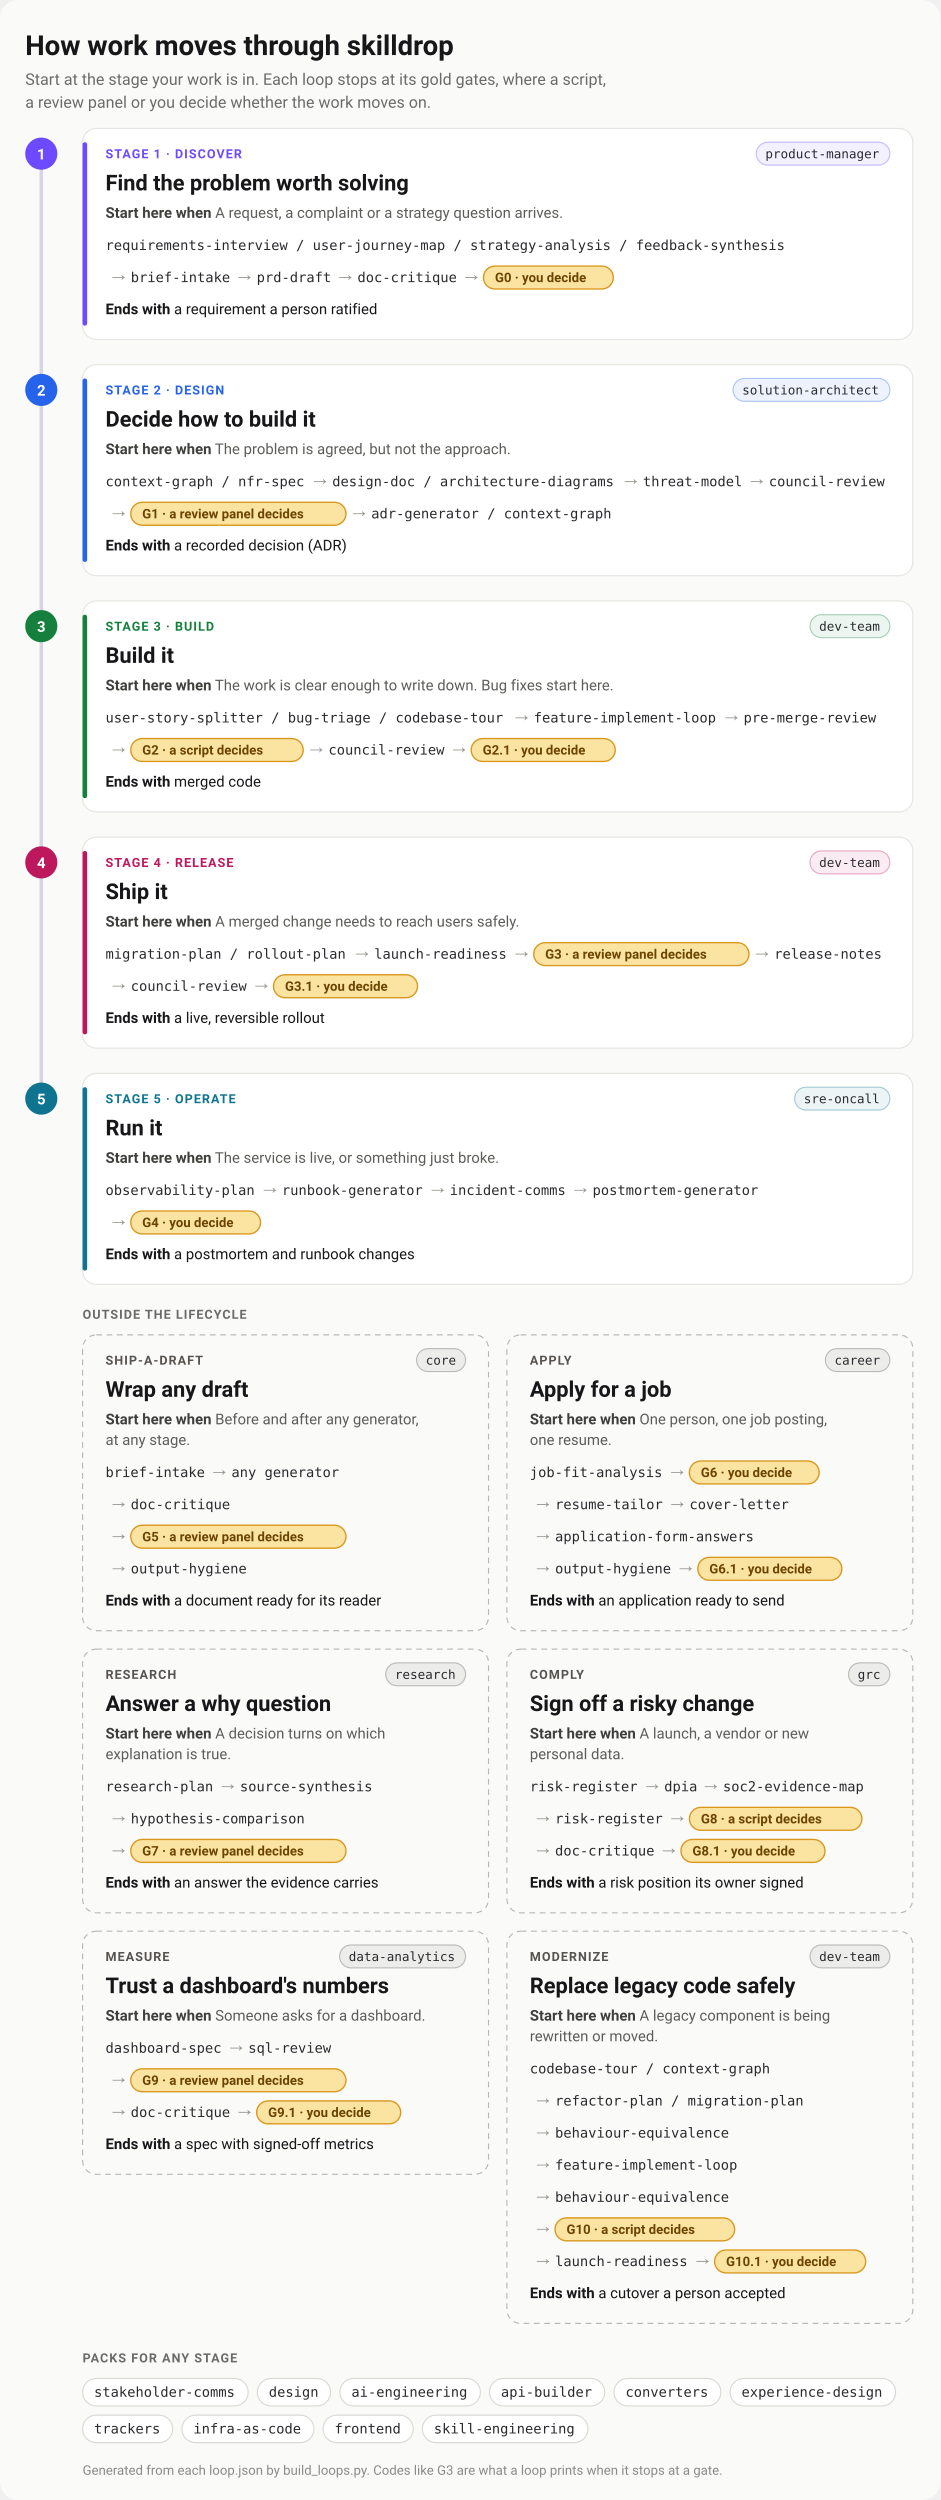
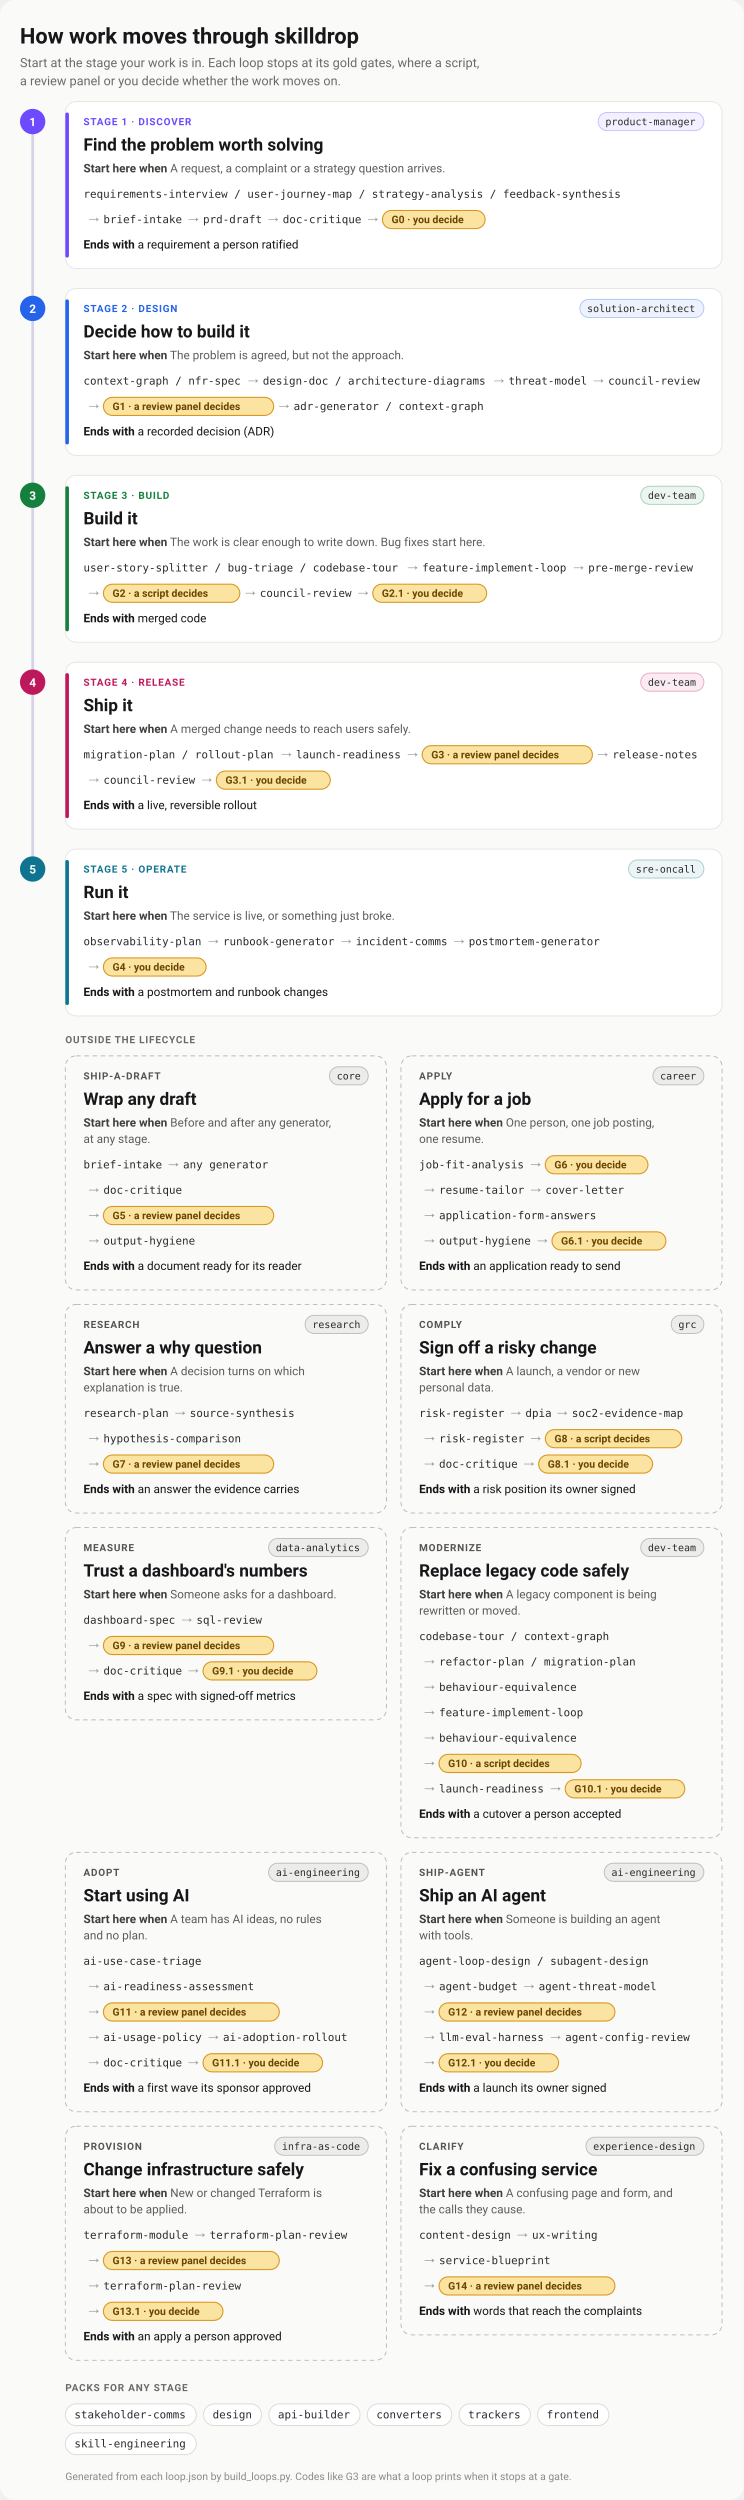
- <svg xmlns="http://www.w3.org/2000/svg" viewBox="0 0 820 2180" width="820" height="2180" role="img" aria-labelledby="om-title om-desc">
+ <svg xmlns="http://www.w3.org/2000/svg" viewBox="0 0 820 2756" width="820" height="2756" role="img" aria-labelledby="om-title om-desc">
  <style>.s,text{font-family:-apple-system,BlinkMacSystemFont,'Segoe UI',Roboto,Helvetica,Arial,sans-serif;}.title{font-size:24px;font-weight:700;fill:#17171a;}.sub{font-size:14px;fill:#6a6a66;}.label{font-size:11px;font-weight:700;letter-spacing:.08em;}.h{font-size:19px;font-weight:700;fill:#17171a;}.muted{font-size:13px;fill:#5c5c58;}.mono,.chip{font-family:ui-monospace,SFMono-Regular,'SF Mono',Menlo,Consolas,monospace;font-size:12px;fill:#2a2a2e;}.chip{font-size:11px;}.arrow{font-size:13px;fill:#9a9a94;}.gate{fill:#FBE3A2;stroke:#D9971E;stroke-width:1.2;}.gatet{font-size:11.5px;font-weight:700;fill:#6B4500;}.ends{font-size:13px;fill:#17171a;}.endsl,.startl{font-weight:700;}.startl{fill:#3f3f3c;}.card{fill:#fff;stroke:#e4e4e0;}.dashed{fill:#fafaf9;stroke:#b8b8b2;stroke-dasharray:5 4;}.rail{stroke:#d6d3e6;stroke-width:3;}.num{font-size:13px;font-weight:700;fill:#fff;text-anchor:middle;}.section{font-size:11px;font-weight:700;letter-spacing:.08em;fill:#6a6a66;}.pack{fill:#fff;stroke:#d9d9d4;}.foot{font-size:11.5px;fill:#8a8a85;}</style>
-   <rect width="820" height="2180" rx="16" fill="#fafaf9" />
+   <rect width="820" height="2756" rx="16" fill="#fafaf9" />
  <text x="22" y="48" class="title">How work moves through skilldrop</text>
  <text x="22" y="74" class="sub">Start at the stage your work is in. Each loop stops at its gold gates, where a script,</text>
  <text x="22" y="94" class="sub">a review panel or you decide whether the work moves on.</text>
  <line x1="36" y1="134" x2="36" y2="958" class="rail" />
  <circle cx="36" cy="134" r="14" fill="#6d4aff" />
  <text x="36" y="139" class="num">1</text>
  <circle cx="36" cy="340" r="14" fill="#2563eb" />
  <text x="36" y="345" class="num">2</text>
  <circle cx="36" cy="546" r="14" fill="#15803d" />
  <text x="36" y="551" class="num">3</text>
  <circle cx="36" cy="752" r="14" fill="#be185d" />
  <text x="36" y="757" class="num">4</text>
  <circle cx="36" cy="958" r="14" fill="#0e7490" />
  <text x="36" y="963" class="num">5</text>
  <rect x="72" y="112" width="724" height="184" rx="12" class="card" />
  <rect x="72" y="124" width="4" height="160" rx="2" fill="#6d4aff" />
  <text x="92" y="138" class="label" fill="#6d4aff">STAGE 1 · DISCOVER</text>
  <rect x="659.4" y="124" width="116.6" height="20" rx="10" fill="#6d4aff" fill-opacity=".08" stroke="#6d4aff" stroke-opacity=".35" />
  <text x="667.4" y="138" class="chip" fill="#6d4aff">product-manager</text>
  <text x="92" y="166" class="h">Find the problem worth solving</text>
  <text x="92" y="190" class="muted">
    <tspan class="startl">Start here when</tspan> A request, a complaint or a strategy question arrives.</text>
  <text x="92.0" y="218" class="mono">requirements-interview / user-journey-map / strategy-analysis / feedback-synthesis</text>
  <text x="97.0" y="246" class="arrow">→</text>
  <text x="114.0" y="246" class="mono">brief-intake</text>
  <text x="206.8" y="246" class="arrow">→</text>
  <text x="223.8" y="246" class="mono">prd-draft</text>
  <text x="294.7" y="246" class="arrow">→</text>
  <text x="311.7" y="246" class="mono">doc-critique</text>
  <text x="404.6" y="246" class="arrow">→</text>
  <rect x="421.6" y="232" width="113.2" height="20" rx="10" class="gate" />
  <text x="431.6" y="246" class="gatet">G0 · you decide</text>
  <text x="92" y="274" class="ends">
    <tspan class="endsl">Ends with</tspan> a requirement a person ratified</text>
  <rect x="72" y="318" width="724" height="184" rx="12" class="card" />
  <rect x="72" y="330" width="4" height="160" rx="2" fill="#2563eb" />
  <text x="92" y="344" class="label" fill="#2563eb">STAGE 2 · DESIGN</text>
  <rect x="639.2" y="330" width="136.8" height="20" rx="10" fill="#2563eb" fill-opacity=".08" stroke="#2563eb" stroke-opacity=".35" />
  <text x="647.2" y="344" class="chip" fill="#2563eb">solution-architect</text>
  <text x="92" y="372" class="h">Decide how to build it</text>
  <text x="92" y="396" class="muted">
    <tspan class="startl">Start here when</tspan> The problem is agreed, but not the approach.</text>
  <text x="92.0" y="424" class="mono">context-graph / nfr-spec</text>
  <text x="272.7" y="424" class="arrow">→</text>
  <text x="289.7" y="424" class="mono">design-doc / architecture-diagrams</text>
  <text x="543.6" y="424" class="arrow">→</text>
  <text x="560.6" y="424" class="mono">threat-model</text>
  <text x="653.4" y="424" class="arrow">→</text>
  <text x="670.4" y="424" class="mono">council-review</text>
  <text x="97.0" y="452" class="arrow">→</text>
  <rect x="114.0" y="438" width="187.7" height="20" rx="10" class="gate" />
  <text x="124.0" y="452" class="gatet">G1 · a review panel decides</text>
  <text x="306.7" y="452" class="arrow">→</text>
  <text x="323.7" y="452" class="mono">adr-generator / context-graph</text>
  <text x="92" y="480" class="ends">
    <tspan class="endsl">Ends with</tspan> a recorded decision (ADR)</text>
  <rect x="72" y="524" width="724" height="184" rx="12" class="card" />
  <rect x="72" y="536" width="4" height="160" rx="2" fill="#15803d" />
  <text x="92" y="550" class="label" fill="#15803d">STAGE 3 · BUILD</text>
  <rect x="706.3" y="536" width="69.7" height="20" rx="10" fill="#15803d" fill-opacity=".08" stroke="#15803d" stroke-opacity=".35" />
  <text x="714.3" y="550" class="chip" fill="#15803d">dev-team</text>
  <text x="92" y="578" class="h">Build it</text>
  <text x="92" y="602" class="muted">
    <tspan class="startl">Start here when</tspan> The work is clear enough to write down. Bug fixes start here.</text>
  <text x="92.0" y="630" class="mono">user-story-splitter / bug-triage / codebase-tour</text>
  <text x="448.4" y="630" class="arrow">→</text>
  <text x="465.4" y="630" class="mono">feature-implement-loop</text>
  <text x="631.4" y="630" class="arrow">→</text>
  <text x="648.4" y="630" class="mono">pre-merge-review</text>
  <text x="97.0" y="658" class="arrow">→</text>
  <rect x="114.0" y="644" width="150.4" height="20" rx="10" class="gate" />
  <text x="124.0" y="658" class="gatet">G2 · a script decides</text>
  <text x="269.4" y="658" class="arrow">→</text>
  <text x="286.4" y="658" class="mono">council-review</text>
  <text x="393.9" y="658" class="arrow">→</text>
  <rect x="410.9" y="644" width="125.6" height="20" rx="10" class="gate" />
  <text x="420.9" y="658" class="gatet">G2.1 · you decide</text>
  <text x="92" y="686" class="ends">
    <tspan class="endsl">Ends with</tspan> merged code</text>
  <rect x="72" y="730" width="724" height="184" rx="12" class="card" />
  <rect x="72" y="742" width="4" height="160" rx="2" fill="#be185d" />
  <text x="92" y="756" class="label" fill="#be185d">STAGE 4 · RELEASE</text>
  <rect x="706.3" y="742" width="69.7" height="20" rx="10" fill="#be185d" fill-opacity=".08" stroke="#be185d" stroke-opacity=".35" />
  <text x="714.3" y="756" class="chip" fill="#be185d">dev-team</text>
  <text x="92" y="784" class="h">Ship it</text>
  <text x="92" y="808" class="muted">
    <tspan class="startl">Start here when</tspan> A merged change needs to reach users safely.</text>
  <text x="92.0" y="836" class="mono">migration-plan / rollout-plan</text>
  <text x="309.3" y="836" class="arrow">→</text>
  <text x="326.3" y="836" class="mono">launch-readiness</text>
  <text x="448.4" y="836" class="arrow">→</text>
  <rect x="465.4" y="822" width="187.7" height="20" rx="10" class="gate" />
  <text x="475.4" y="836" class="gatet">G3 · a review panel decides</text>
  <text x="658.1" y="836" class="arrow">→</text>
  <text x="675.1" y="836" class="mono">release-notes</text>
  <text x="97.0" y="864" class="arrow">→</text>
  <text x="114.0" y="864" class="mono">council-review</text>
  <text x="221.5" y="864" class="arrow">→</text>
  <rect x="238.5" y="850" width="125.6" height="20" rx="10" class="gate" />
  <text x="248.5" y="864" class="gatet">G3.1 · you decide</text>
  <text x="92" y="892" class="ends">
    <tspan class="endsl">Ends with</tspan> a live, reversible rollout</text>
  <rect x="72" y="936" width="724" height="184" rx="12" class="card" />
  <rect x="72" y="948" width="4" height="160" rx="2" fill="#0e7490" />
  <text x="92" y="962" class="label" fill="#0e7490">STAGE 5 · OPERATE</text>
  <rect x="692.9" y="948" width="83.1" height="20" rx="10" fill="#0e7490" fill-opacity=".08" stroke="#0e7490" stroke-opacity=".35" />
  <text x="700.9" y="962" class="chip" fill="#0e7490">sre-oncall</text>
  <text x="92" y="990" class="h">Run it</text>
  <text x="92" y="1014" class="muted">
    <tspan class="startl">Start here when</tspan> The service is live, or something just broke.</text>
  <text x="92.0" y="1042" class="mono">observability-plan</text>
  <text x="228.8" y="1042" class="arrow">→</text>
  <text x="245.8" y="1042" class="mono">runbook-generator</text>
  <text x="375.2" y="1042" class="arrow">→</text>
  <text x="392.2" y="1042" class="mono">incident-comms</text>
  <text x="499.7" y="1042" class="arrow">→</text>
  <text x="516.7" y="1042" class="mono">postmortem-generator</text>
  <text x="97.0" y="1070" class="arrow">→</text>
  <rect x="114.0" y="1056" width="113.2" height="20" rx="10" class="gate" />
  <text x="124.0" y="1070" class="gatet">G4 · you decide</text>
  <text x="92" y="1098" class="ends">
    <tspan class="endsl">Ends with</tspan> a postmortem and runbook changes</text>
  <text x="72" y="1150" class="section">OUTSIDE THE LIFECYCLE</text>
  <rect x="72.0" y="1164" width="354.0" height="258" rx="12" class="card dashed" />
  <text x="92.0" y="1190" class="label" fill="#57534e">SHIP-A-DRAFT</text>
  <rect x="363.2" y="1176" width="42.8" height="20" rx="10" fill="#57534e" fill-opacity=".08" stroke="#57534e" stroke-opacity=".35" />
  <text x="371.2" y="1190" class="chip" fill="#57534e">core</text>
  <text x="92.0" y="1218" class="h">Wrap any draft</text>
  <text x="92.0" y="1242" class="muted">
    <tspan class="startl">Start here when</tspan> Before and after any generator,</text>
  <text x="92.0" y="1260" class="muted">at any stage.</text>
  <text x="92.0" y="1288" class="mono">brief-intake</text>
  <text x="184.8" y="1288" class="arrow">→</text>
  <text x="201.8" y="1288" class="mono">any generator</text>
  <text x="97.0" y="1316" class="arrow">→</text>
  <text x="114.0" y="1316" class="mono">doc-critique</text>
  <text x="97.0" y="1344" class="arrow">→</text>
  <rect x="114.0" y="1330" width="187.7" height="20" rx="10" class="gate" />
  <text x="124.0" y="1344" class="gatet">G5 · a review panel decides</text>
  <text x="97.0" y="1372" class="arrow">→</text>
  <text x="114.0" y="1372" class="mono">output-hygiene</text>
  <text x="92.0" y="1400" class="ends">
    <tspan class="endsl">Ends with</tspan> a document ready for its reader</text>
  <rect x="442.0" y="1164" width="354.0" height="258" rx="12" class="card dashed" />
  <text x="462.0" y="1190" class="label" fill="#57534e">APPLY</text>
  <rect x="719.7" y="1176" width="56.3" height="20" rx="10" fill="#57534e" fill-opacity=".08" stroke="#57534e" stroke-opacity=".35" />
  <text x="727.7" y="1190" class="chip" fill="#57534e">career</text>
  <text x="462.0" y="1218" class="h">Apply for a job</text>
  <text x="462.0" y="1242" class="muted">
    <tspan class="startl">Start here when</tspan> One person, one job posting,</text>
  <text x="462.0" y="1260" class="muted">one resume.</text>
  <text x="462.0" y="1288" class="mono">job-fit-analysis</text>
  <text x="584.1" y="1288" class="arrow">→</text>
  <rect x="601.1" y="1274" width="113.2" height="20" rx="10" class="gate" />
  <text x="611.1" y="1288" class="gatet">G6 · you decide</text>
  <text x="467.0" y="1316" class="arrow">→</text>
  <text x="484.0" y="1316" class="mono">resume-tailor</text>
  <text x="584.2" y="1316" class="arrow">→</text>
  <text x="601.2" y="1316" class="mono">cover-letter</text>
  <text x="467.0" y="1344" class="arrow">→</text>
  <text x="484.0" y="1344" class="mono">application-form-answers</text>
  <text x="467.0" y="1372" class="arrow">→</text>
  <text x="484.0" y="1372" class="mono">output-hygiene</text>
  <text x="591.5" y="1372" class="arrow">→</text>
  <rect x="608.5" y="1358" width="125.6" height="20" rx="10" class="gate" />
  <text x="618.5" y="1372" class="gatet">G6.1 · you decide</text>
  <text x="462.0" y="1400" class="ends">
    <tspan class="endsl">Ends with</tspan> an application ready to send</text>
  <rect x="72.0" y="1438" width="354.0" height="230" rx="12" class="card dashed" />
  <text x="92.0" y="1464" class="label" fill="#57534e">RESEARCH</text>
  <rect x="336.3" y="1450" width="69.7" height="20" rx="10" fill="#57534e" fill-opacity=".08" stroke="#57534e" stroke-opacity=".35" />
  <text x="344.3" y="1464" class="chip" fill="#57534e">research</text>
  <text x="92.0" y="1492" class="h">Answer a why question</text>
  <text x="92.0" y="1516" class="muted">
    <tspan class="startl">Start here when</tspan> A decision turns on which</text>
  <text x="92.0" y="1534" class="muted">explanation is true.</text>
  <text x="92.0" y="1562" class="mono">research-plan</text>
  <text x="192.2" y="1562" class="arrow">→</text>
  <text x="209.2" y="1562" class="mono">source-synthesis</text>
  <text x="97.0" y="1590" class="arrow">→</text>
  <text x="114.0" y="1590" class="mono">hypothesis-comparison</text>
  <text x="97.0" y="1618" class="arrow">→</text>
  <rect x="114.0" y="1604" width="187.7" height="20" rx="10" class="gate" />
  <text x="124.0" y="1618" class="gatet">G7 · a review panel decides</text>
  <text x="92.0" y="1646" class="ends">
    <tspan class="endsl">Ends with</tspan> an answer the evidence carries</text>
  <rect x="442.0" y="1438" width="354.0" height="230" rx="12" class="card dashed" />
  <text x="462.0" y="1464" class="label" fill="#57534e">COMPLY</text>
  <rect x="739.9" y="1450" width="36.1" height="20" rx="10" fill="#57534e" fill-opacity=".08" stroke="#57534e" stroke-opacity=".35" />
  <text x="747.9" y="1464" class="chip" fill="#57534e">grc</text>
  <text x="462.0" y="1492" class="h">Sign off a risky change</text>
  <text x="462.0" y="1516" class="muted">
    <tspan class="startl">Start here when</tspan> A launch, a vendor or new</text>
  <text x="462.0" y="1534" class="muted">personal data.</text>
  <text x="462.0" y="1562" class="mono">risk-register</text>
  <text x="562.2" y="1562" class="arrow">→</text>
  <text x="579.2" y="1562" class="mono">dpia</text>
  <text x="613.4" y="1562" class="arrow">→</text>
  <text x="630.4" y="1562" class="mono">soc2-evidence-map</text>
  <text x="467.0" y="1590" class="arrow">→</text>
  <text x="484.0" y="1590" class="mono">risk-register</text>
  <text x="584.2" y="1590" class="arrow">→</text>
  <rect x="601.2" y="1576" width="150.4" height="20" rx="10" class="gate" />
  <text x="611.2" y="1590" class="gatet">G8 · a script decides</text>
  <text x="467.0" y="1618" class="arrow">→</text>
  <text x="484.0" y="1618" class="mono">doc-critique</text>
  <text x="576.8" y="1618" class="arrow">→</text>
  <rect x="593.8" y="1604" width="125.6" height="20" rx="10" class="gate" />
  <text x="603.8" y="1618" class="gatet">G8.1 · you decide</text>
  <text x="462.0" y="1646" class="ends">
    <tspan class="endsl">Ends with</tspan> a risk position its owner signed</text>
  <rect x="72.0" y="1684" width="354.0" height="212" rx="12" class="card dashed" />
  <text x="92.0" y="1710" class="label" fill="#57534e">MEASURE</text>
  <rect x="296.1" y="1696" width="109.9" height="20" rx="10" fill="#57534e" fill-opacity=".08" stroke="#57534e" stroke-opacity=".35" />
  <text x="304.1" y="1710" class="chip" fill="#57534e">data-analytics</text>
  <text x="92.0" y="1738" class="h">Trust a dashboard's numbers</text>
  <text x="92.0" y="1762" class="muted">
    <tspan class="startl">Start here when</tspan> Someone asks for a dashboard.</text>
  <text x="92.0" y="1790" class="mono">dashboard-spec</text>
  <text x="199.5" y="1790" class="arrow">→</text>
  <text x="216.5" y="1790" class="mono">sql-review</text>
  <text x="97.0" y="1818" class="arrow">→</text>
  <rect x="114.0" y="1804" width="187.7" height="20" rx="10" class="gate" />
  <text x="124.0" y="1818" class="gatet">G9 · a review panel decides</text>
  <text x="97.0" y="1846" class="arrow">→</text>
  <text x="114.0" y="1846" class="mono">doc-critique</text>
  <text x="206.8" y="1846" class="arrow">→</text>
  <rect x="223.8" y="1832" width="125.6" height="20" rx="10" class="gate" />
  <text x="233.8" y="1846" class="gatet">G9.1 · you decide</text>
  <text x="92.0" y="1874" class="ends">
    <tspan class="endsl">Ends with</tspan> a spec with signed-off metrics</text>
  <rect x="442.0" y="1684" width="354.0" height="342" rx="12" class="card dashed" />
  <text x="462.0" y="1710" class="label" fill="#57534e">MODERNIZE</text>
  <rect x="706.3" y="1696" width="69.7" height="20" rx="10" fill="#57534e" fill-opacity=".08" stroke="#57534e" stroke-opacity=".35" />
  <text x="714.3" y="1710" class="chip" fill="#57534e">dev-team</text>
  <text x="462.0" y="1738" class="h">Replace legacy code safely</text>
  <text x="462.0" y="1762" class="muted">
    <tspan class="startl">Start here when</tspan> A legacy component is being</text>
  <text x="462.0" y="1780" class="muted">rewritten or moved.</text>
  <text x="462.0" y="1808" class="mono">codebase-tour / context-graph</text>
  <text x="467.0" y="1836" class="arrow">→</text>
  <text x="484.0" y="1836" class="mono">refactor-plan / migration-plan</text>
  <text x="467.0" y="1864" class="arrow">→</text>
  <text x="484.0" y="1864" class="mono">behaviour-equivalence</text>
  <text x="467.0" y="1892" class="arrow">→</text>
  <text x="484.0" y="1892" class="mono">feature-implement-loop</text>
  <text x="467.0" y="1920" class="arrow">→</text>
  <text x="484.0" y="1920" class="mono">behaviour-equivalence</text>
  <text x="467.0" y="1948" class="arrow">→</text>
  <rect x="484.0" y="1934" width="156.6" height="20" rx="10" class="gate" />
  <text x="494.0" y="1948" class="gatet">G10 · a script decides</text>
  <text x="467.0" y="1976" class="arrow">→</text>
  <text x="484.0" y="1976" class="mono">launch-readiness</text>
  <text x="606.1" y="1976" class="arrow">→</text>
  <rect x="623.1" y="1962" width="131.8" height="20" rx="10" class="gate" />
  <text x="633.1" y="1976" class="gatet">G10.1 · you decide</text>
  <text x="462.0" y="2004" class="ends">
    <tspan class="endsl">Ends with</tspan> a cutover a person accepted</text>
-   <text x="72" y="2060" class="section">PACKS FOR ANY STAGE</text>
-   <rect x="72.0" y="2074" width="144.4" height="24" rx="12" class="pack" />
-   <text x="82.0" y="2090" class="mono">stakeholder-comms</text>
-   <rect x="224.4" y="2074" width="63.9" height="24" rx="12" class="pack" />
-   <text x="234.4" y="2090" class="mono">design</text>
-   <rect x="296.4" y="2074" width="122.5" height="24" rx="12" class="pack" />
-   <text x="306.4" y="2090" class="mono">ai-engineering</text>
-   <rect x="426.8" y="2074" width="100.5" height="24" rx="12" class="pack" />
-   <text x="436.8" y="2090" class="mono">api-builder</text>
-   <rect x="535.4" y="2074" width="93.2" height="24" rx="12" class="pack" />
-   <text x="545.4" y="2090" class="mono">converters</text>
-   <rect x="636.6" y="2074" width="144.4" height="24" rx="12" class="pack" />
-   <text x="646.6" y="2090" class="mono">experience-design</text>
-   <rect x="72.0" y="2106" width="78.6" height="24" rx="12" class="pack" />
-   <text x="82.0" y="2122" class="mono">trackers</text>
-   <rect x="158.6" y="2106" width="115.2" height="24" rx="12" class="pack" />
-   <text x="168.6" y="2122" class="mono">infra-as-code</text>
-   <rect x="281.7" y="2106" width="78.6" height="24" rx="12" class="pack" />
-   <text x="291.7" y="2122" class="mono">frontend</text>
-   <rect x="368.3" y="2106" width="144.4" height="24" rx="12" class="pack" />
-   <text x="378.3" y="2122" class="mono">skill-engineering</text>
-   <text x="72" y="2158" class="foot">Generated from each loop.json by build_loops.py. Codes like G3 are what a loop prints when it stops at a gate.</text>
+   <rect x="72.0" y="2042" width="354.0" height="286" rx="12" class="card dashed" />
+   <text x="92.0" y="2068" class="label" fill="#57534e">ADOPT</text>
+   <rect x="296.1" y="2054" width="109.9" height="20" rx="10" fill="#57534e" fill-opacity=".08" stroke="#57534e" stroke-opacity=".35" />
+   <text x="304.1" y="2068" class="chip" fill="#57534e">ai-engineering</text>
+   <text x="92.0" y="2096" class="h">Start using AI</text>
+   <text x="92.0" y="2120" class="muted">
+     <tspan class="startl">Start here when</tspan> A team has AI ideas, no rules</text>
+   <text x="92.0" y="2138" class="muted">and no plan.</text>
+   <text x="92.0" y="2166" class="mono">ai-use-case-triage</text>
+   <text x="97.0" y="2194" class="arrow">→</text>
+   <text x="114.0" y="2194" class="mono">ai-readiness-assessment</text>
+   <text x="97.0" y="2222" class="arrow">→</text>
+   <rect x="114.0" y="2208" width="193.9" height="20" rx="10" class="gate" />
+   <text x="124.0" y="2222" class="gatet">G11 · a review panel decides</text>
+   <text x="97.0" y="2250" class="arrow">→</text>
+   <text x="114.0" y="2250" class="mono">ai-usage-policy</text>
+   <text x="228.8" y="2250" class="arrow">→</text>
+   <text x="245.8" y="2250" class="mono">ai-adoption-rollout</text>
+   <text x="97.0" y="2278" class="arrow">→</text>
+   <text x="114.0" y="2278" class="mono">doc-critique</text>
+   <text x="206.8" y="2278" class="arrow">→</text>
+   <rect x="223.8" y="2264" width="131.8" height="20" rx="10" class="gate" />
+   <text x="233.8" y="2278" class="gatet">G11.1 · you decide</text>
+   <text x="92.0" y="2306" class="ends">
+     <tspan class="endsl">Ends with</tspan> a first wave its sponsor approved</text>
+   <rect x="442.0" y="2042" width="354.0" height="286" rx="12" class="card dashed" />
+   <text x="462.0" y="2068" class="label" fill="#57534e">SHIP-AGENT</text>
+   <rect x="666.1" y="2054" width="109.9" height="20" rx="10" fill="#57534e" fill-opacity=".08" stroke="#57534e" stroke-opacity=".35" />
+   <text x="674.1" y="2068" class="chip" fill="#57534e">ai-engineering</text>
+   <text x="462.0" y="2096" class="h">Ship an AI agent</text>
+   <text x="462.0" y="2120" class="muted">
+     <tspan class="startl">Start here when</tspan> Someone is building an agent</text>
+   <text x="462.0" y="2138" class="muted">with tools.</text>
+   <text x="462.0" y="2166" class="mono">agent-loop-design / subagent-design</text>
+   <text x="467.0" y="2194" class="arrow">→</text>
+   <text x="484.0" y="2194" class="mono">agent-budget</text>
+   <text x="576.8" y="2194" class="arrow">→</text>
+   <text x="593.8" y="2194" class="mono">agent-threat-model</text>
+   <text x="467.0" y="2222" class="arrow">→</text>
+   <rect x="484.0" y="2208" width="193.9" height="20" rx="10" class="gate" />
+   <text x="494.0" y="2222" class="gatet">G12 · a review panel decides</text>
+   <text x="467.0" y="2250" class="arrow">→</text>
+   <text x="484.0" y="2250" class="mono">llm-eval-harness</text>
+   <text x="606.1" y="2250" class="arrow">→</text>
+   <text x="623.1" y="2250" class="mono">agent-config-review</text>
+   <text x="467.0" y="2278" class="arrow">→</text>
+   <rect x="484.0" y="2264" width="131.8" height="20" rx="10" class="gate" />
+   <text x="494.0" y="2278" class="gatet">G12.1 · you decide</text>
+   <text x="462.0" y="2306" class="ends">
+     <tspan class="endsl">Ends with</tspan> a launch its owner signed</text>
+   <rect x="72.0" y="2344" width="354.0" height="258" rx="12" class="card dashed" />
+   <text x="92.0" y="2370" class="label" fill="#57534e">PROVISION</text>
+   <rect x="302.8" y="2356" width="103.2" height="20" rx="10" fill="#57534e" fill-opacity=".08" stroke="#57534e" stroke-opacity=".35" />
+   <text x="310.8" y="2370" class="chip" fill="#57534e">infra-as-code</text>
+   <text x="92.0" y="2398" class="h">Change infrastructure safely</text>
+   <text x="92.0" y="2422" class="muted">
+     <tspan class="startl">Start here when</tspan> New or changed Terraform is</text>
+   <text x="92.0" y="2440" class="muted">about to be applied.</text>
+   <text x="92.0" y="2468" class="mono">terraform-module</text>
+   <text x="214.1" y="2468" class="arrow">→</text>
+   <text x="231.1" y="2468" class="mono">terraform-plan-review</text>
+   <text x="97.0" y="2496" class="arrow">→</text>
+   <rect x="114.0" y="2482" width="193.9" height="20" rx="10" class="gate" />
+   <text x="124.0" y="2496" class="gatet">G13 · a review panel decides</text>
+   <text x="97.0" y="2524" class="arrow">→</text>
+   <text x="114.0" y="2524" class="mono">terraform-plan-review</text>
+   <text x="97.0" y="2552" class="arrow">→</text>
+   <rect x="114.0" y="2538" width="131.8" height="20" rx="10" class="gate" />
+   <text x="124.0" y="2552" class="gatet">G13.1 · you decide</text>
+   <text x="92.0" y="2580" class="ends">
+     <tspan class="endsl">Ends with</tspan> an apply a person approved</text>
+   <rect x="442.0" y="2344" width="354.0" height="230" rx="12" class="card dashed" />
+   <text x="462.0" y="2370" class="label" fill="#57534e">CLARIFY</text>
+   <rect x="645.9" y="2356" width="130.1" height="20" rx="10" fill="#57534e" fill-opacity=".08" stroke="#57534e" stroke-opacity=".35" />
+   <text x="653.9" y="2370" class="chip" fill="#57534e">experience-design</text>
+   <text x="462.0" y="2398" class="h">Fix a confusing service</text>
+   <text x="462.0" y="2422" class="muted">
+     <tspan class="startl">Start here when</tspan> A confusing page and form, and</text>
+   <text x="462.0" y="2440" class="muted">the calls they cause.</text>
+   <text x="462.0" y="2468" class="mono">content-design</text>
+   <text x="569.5" y="2468" class="arrow">→</text>
+   <text x="586.5" y="2468" class="mono">ux-writing</text>
+   <text x="467.0" y="2496" class="arrow">→</text>
+   <text x="484.0" y="2496" class="mono">service-blueprint</text>
+   <text x="467.0" y="2524" class="arrow">→</text>
+   <rect x="484.0" y="2510" width="193.9" height="20" rx="10" class="gate" />
+   <text x="494.0" y="2524" class="gatet">G14 · a review panel decides</text>
+   <text x="462.0" y="2552" class="ends">
+     <tspan class="endsl">Ends with</tspan> words that reach the complaints</text>
+   <text x="72" y="2636" class="section">PACKS FOR ANY STAGE</text>
+   <rect x="72.0" y="2650" width="144.4" height="24" rx="12" class="pack" />
+   <text x="82.0" y="2666" class="mono">stakeholder-comms</text>
+   <rect x="224.4" y="2650" width="63.9" height="24" rx="12" class="pack" />
+   <text x="234.4" y="2666" class="mono">design</text>
+   <rect x="296.4" y="2650" width="100.5" height="24" rx="12" class="pack" />
+   <text x="306.4" y="2666" class="mono">api-builder</text>
+   <rect x="404.9" y="2650" width="93.2" height="24" rx="12" class="pack" />
+   <text x="414.9" y="2666" class="mono">converters</text>
+   <rect x="506.1" y="2650" width="78.6" height="24" rx="12" class="pack" />
+   <text x="516.1" y="2666" class="mono">trackers</text>
+   <rect x="592.6" y="2650" width="78.6" height="24" rx="12" class="pack" />
+   <text x="602.6" y="2666" class="mono">frontend</text>
+   <rect x="72.0" y="2682" width="144.4" height="24" rx="12" class="pack" />
+   <text x="82.0" y="2698" class="mono">skill-engineering</text>
+   <text x="72" y="2734" class="foot">Generated from each loop.json by build_loops.py. Codes like G3 are what a loop prints when it stops at a gate.</text>
</svg>
